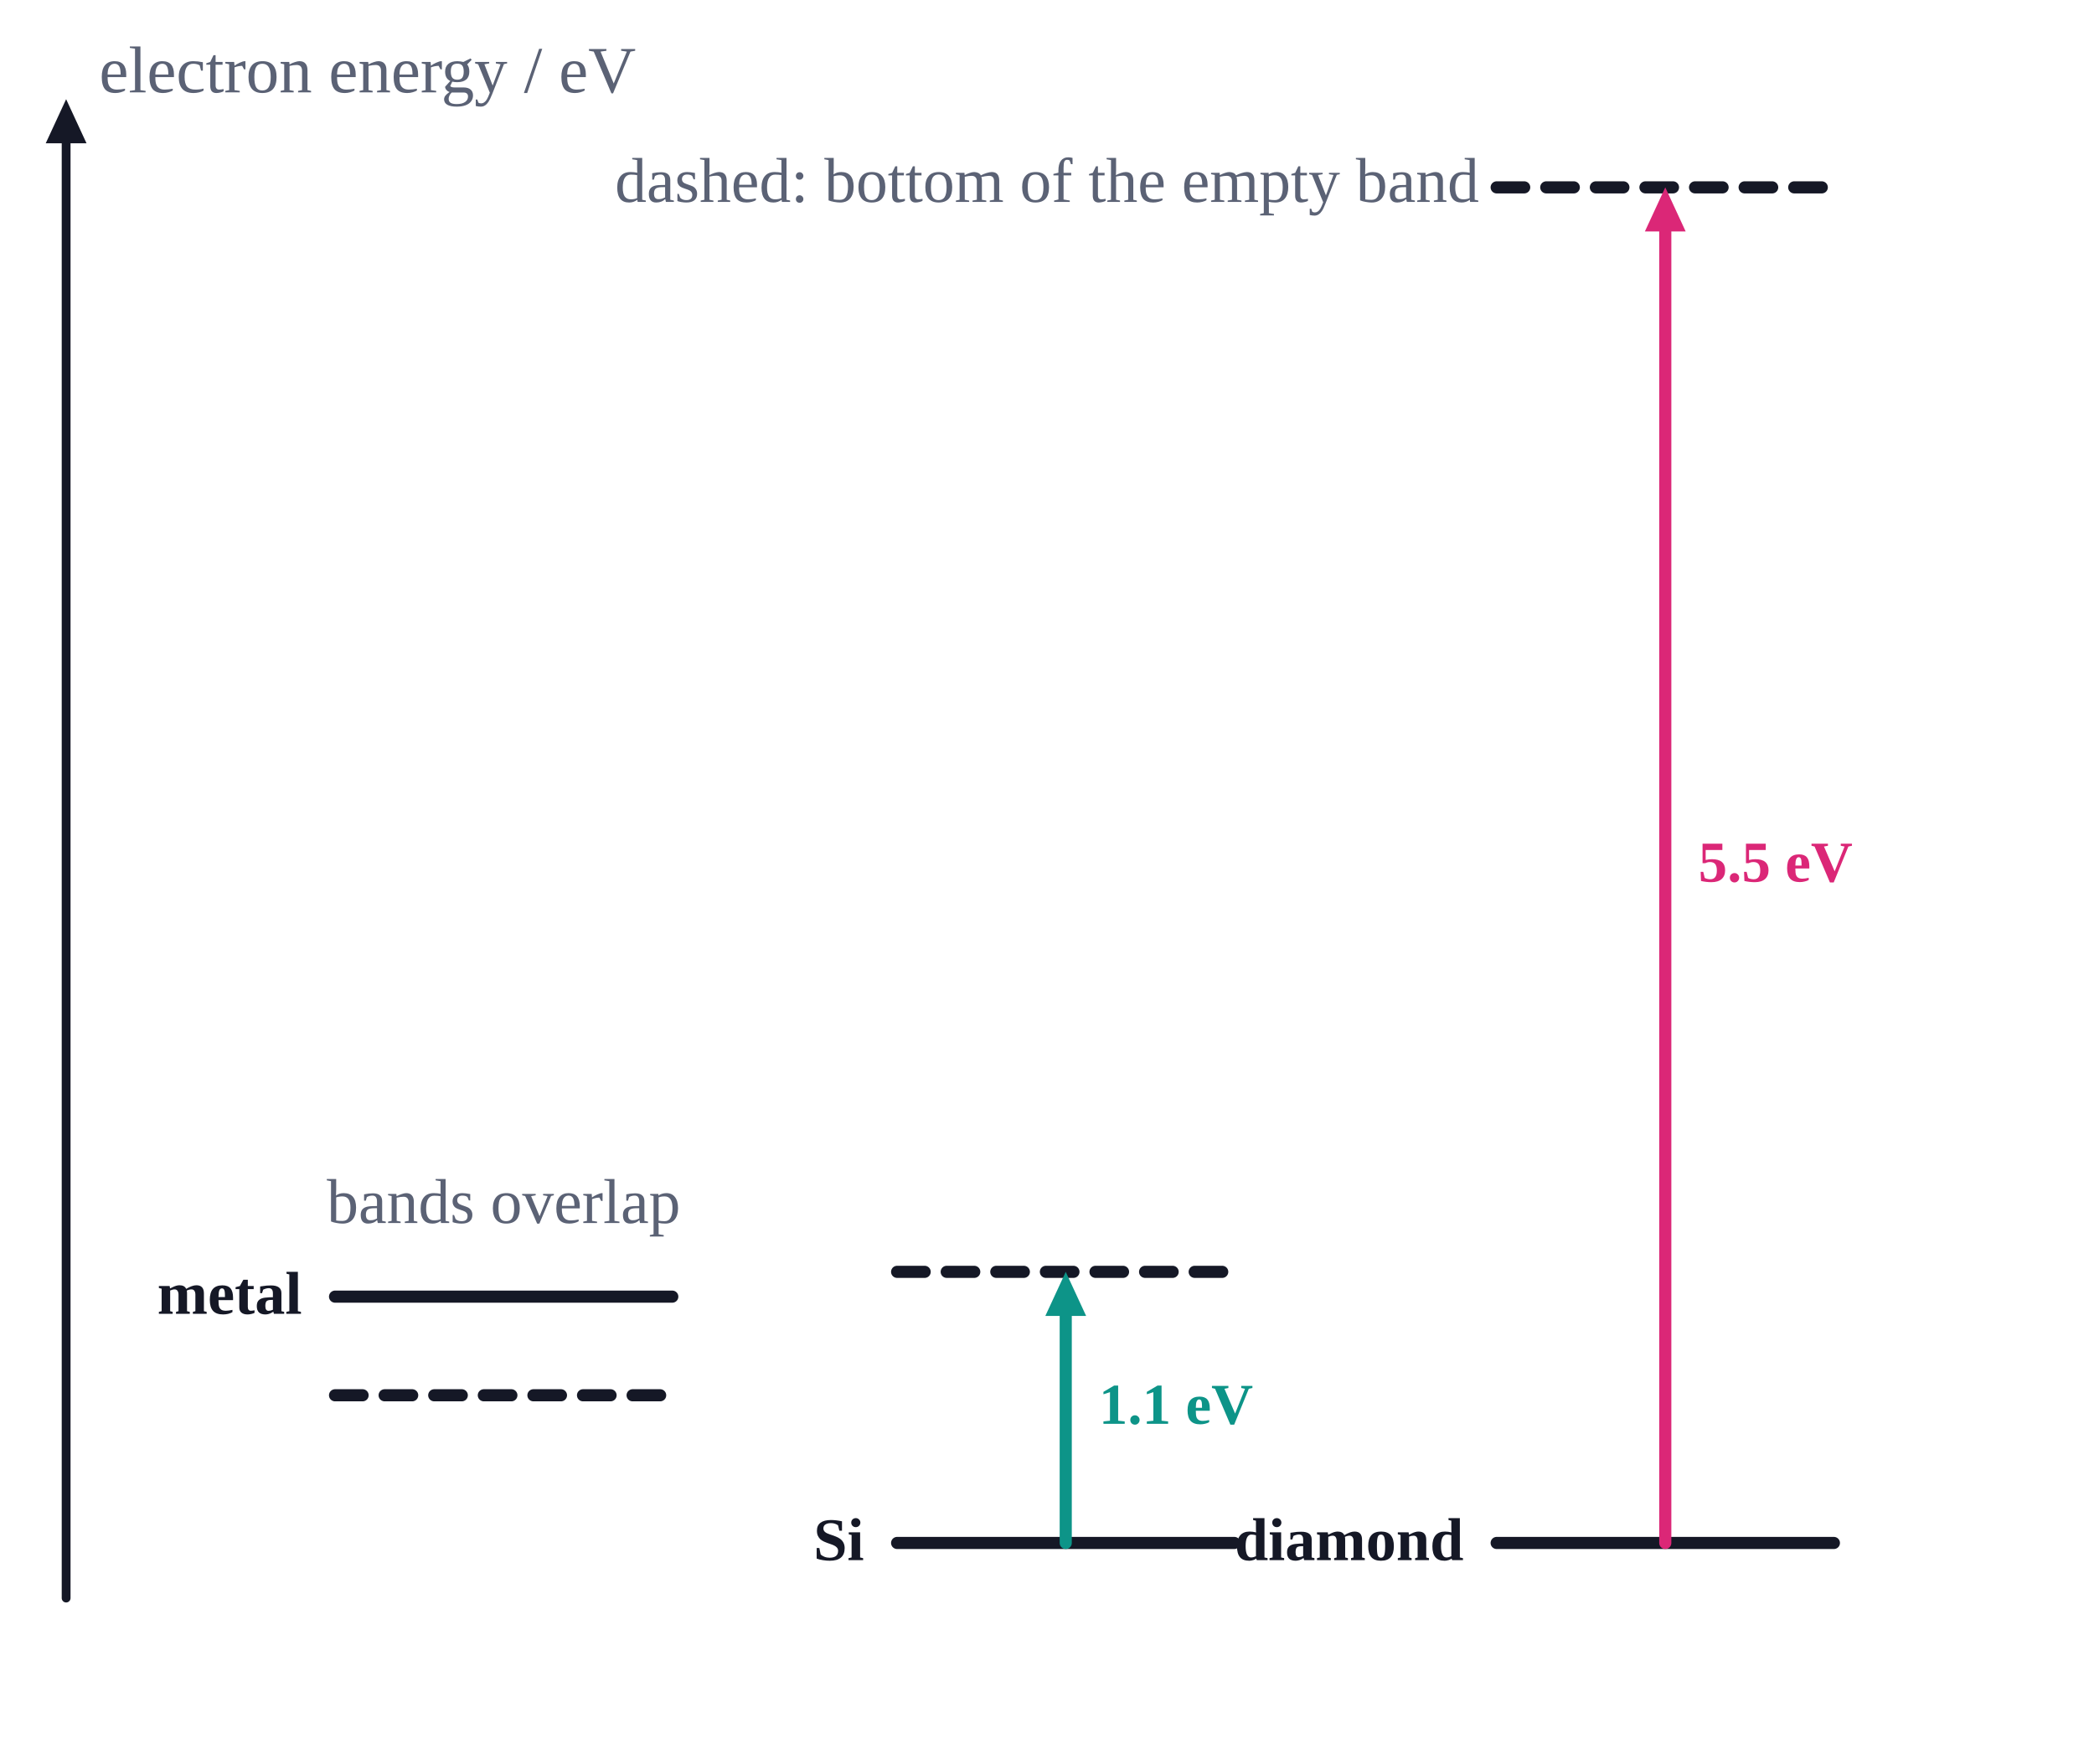
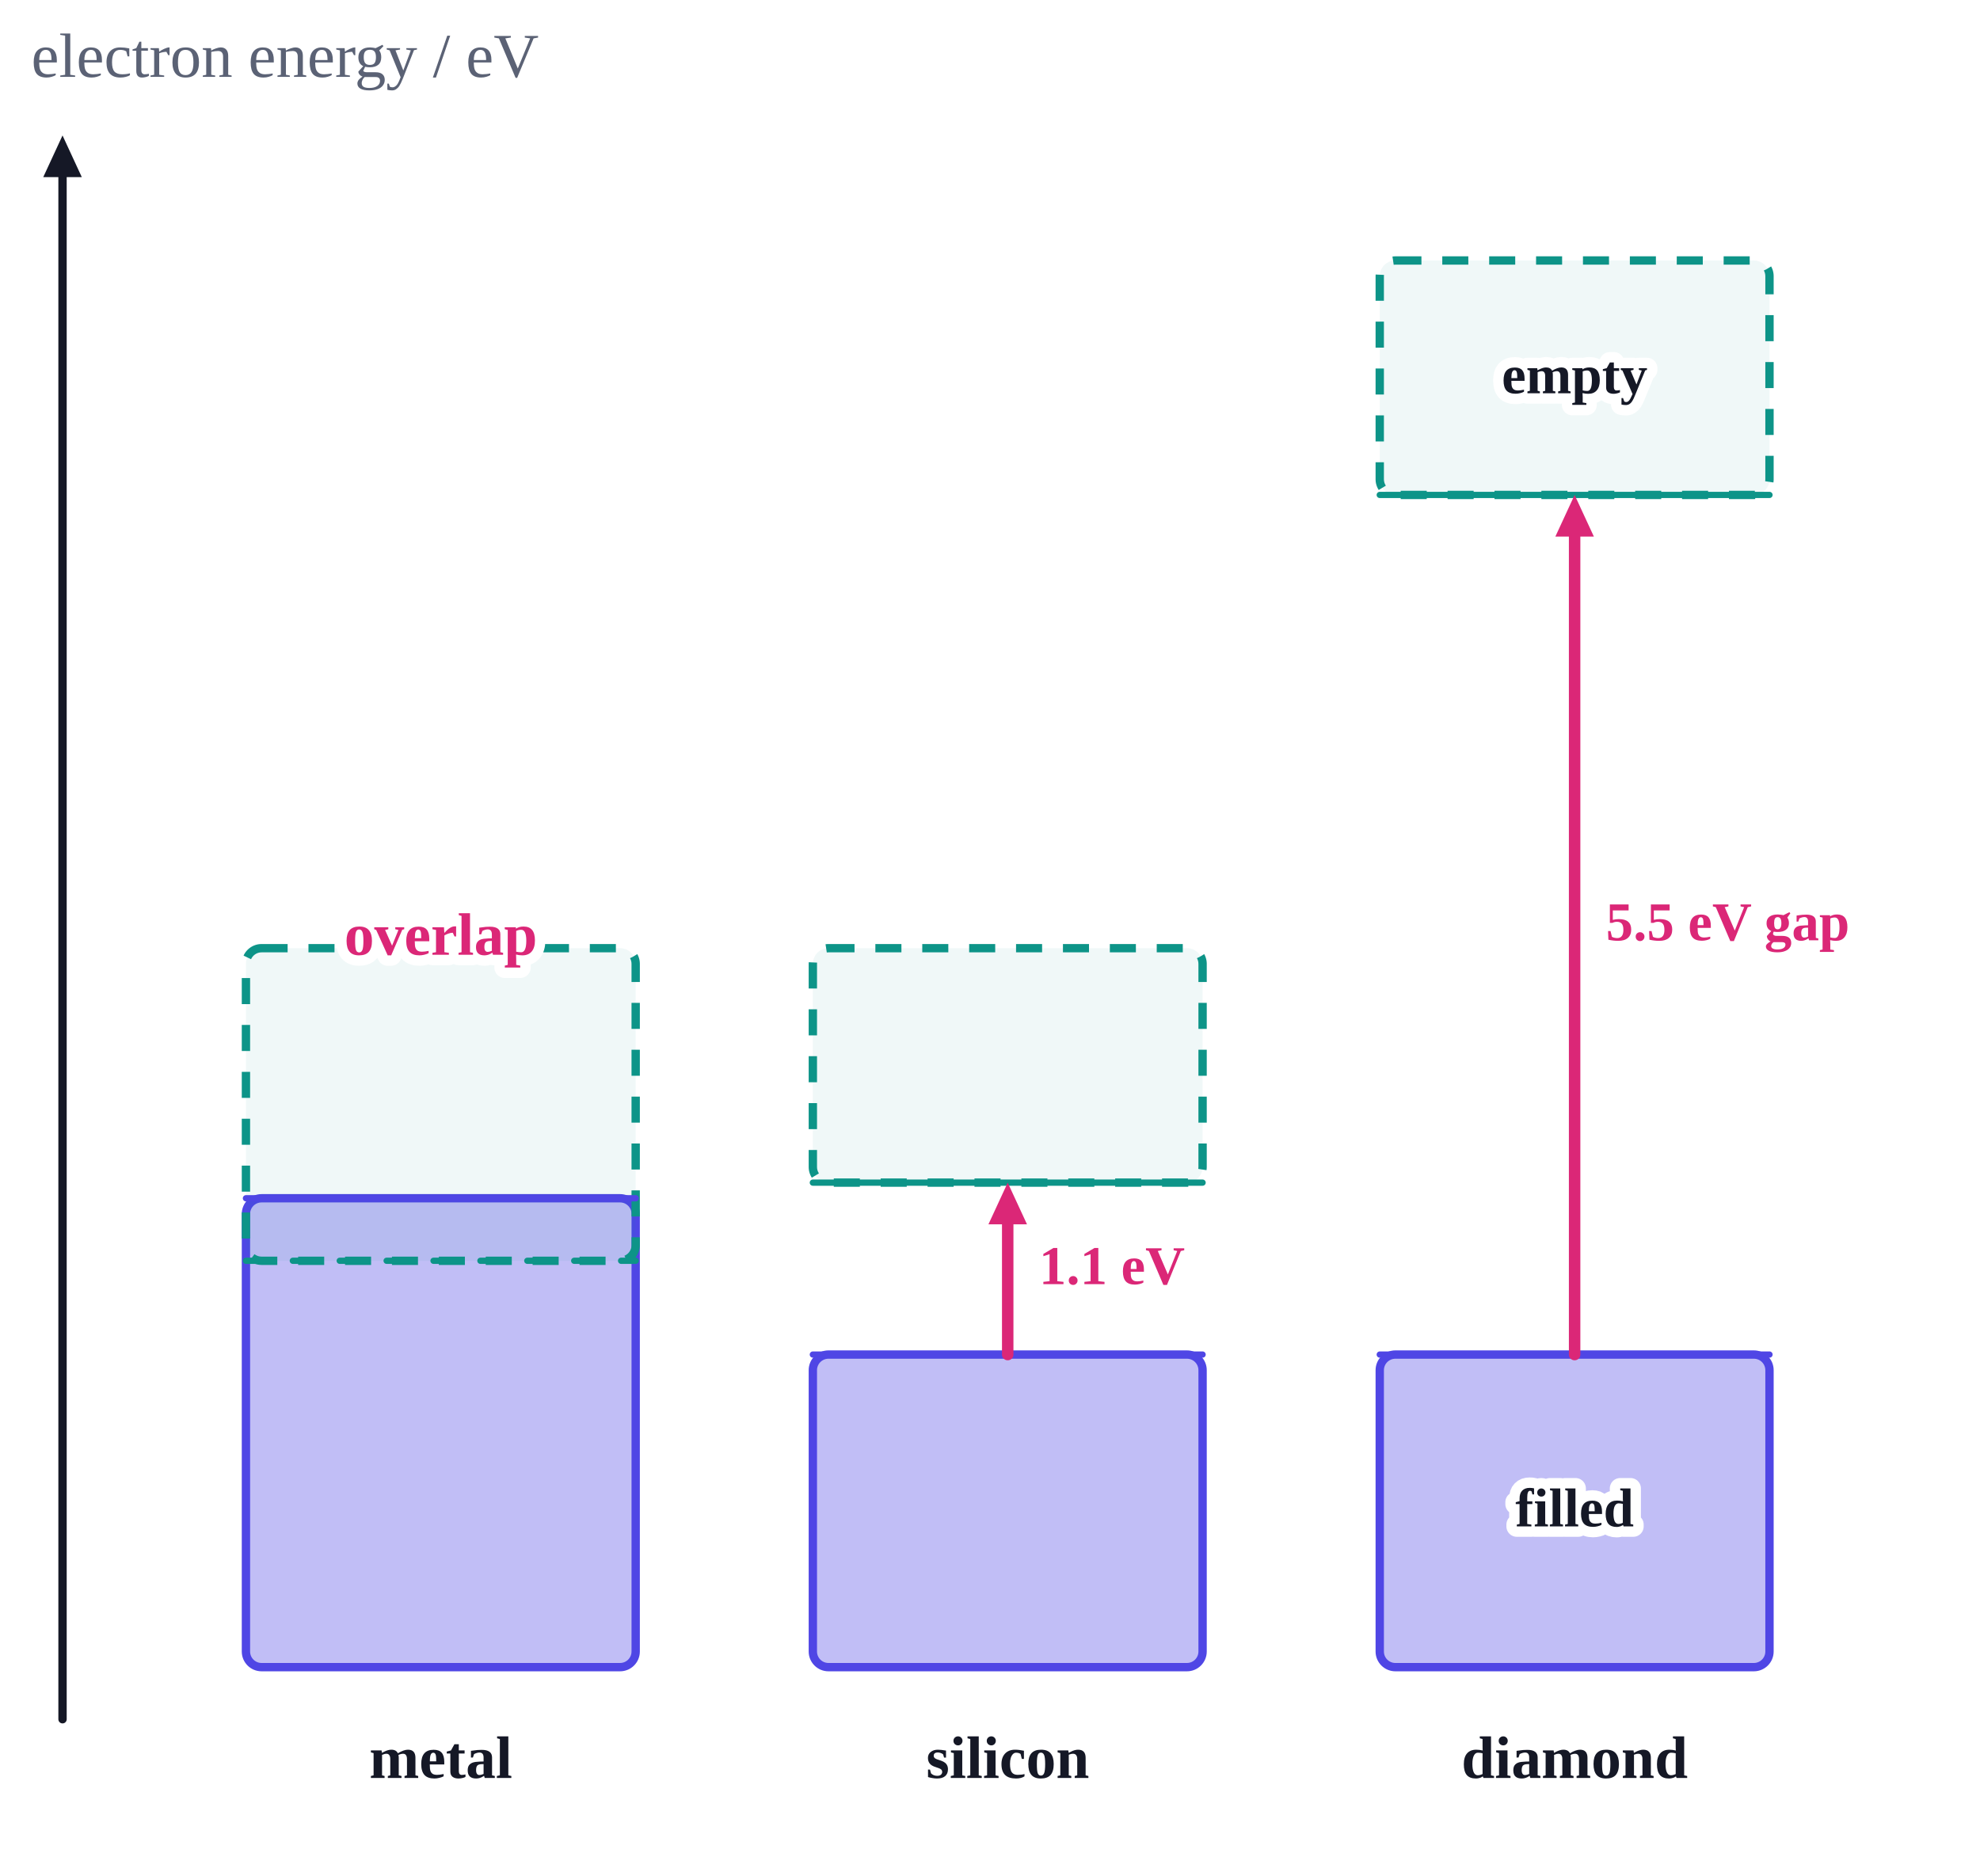
- <svg xmlns="http://www.w3.org/2000/svg" viewBox="0 0 380.0 320.0" width="380.0" height="320.0" role="img" aria-label="Three band diagrams: a metal with overlapping bands, silicon with a 1.1 eV gap and diamond with a 5.5 eV gap." style="color:var(--vx-ink, #151826);font-family:inherit;max-width:100%;height:auto">
-   <path d="M12.0 290.0 L12.0 25.2" stroke="var(--vx-ink, #151826)" stroke-width="1.6" stroke-linecap="round" fill="none" />
-   <path d="M12.0 18.0 L15.7 26.0 L8.3 26.0 Z" fill="var(--vx-ink, #151826)" />
-   <text x="18.0" y="14.0" font-size="12" font-weight="500" text-anchor="start" dominant-baseline="middle" fill="var(--vx-soft, #5b6275)">electron energy / eV</text>
-   <path d="M60.8 235.3 L122.0 235.3" stroke="var(--vx-ink, #151826)" stroke-width="2.2" stroke-linecap="round" fill="none" />
-   <text x="54.8" y="235.3" font-size="11" font-weight="600" text-anchor="end" dominant-baseline="middle" fill="var(--vx-ink, #151826)">metal</text>
-   <path d="M60.8 253.2 L122.0 253.2" stroke="var(--vx-ink, #151826)" stroke-width="2.2" stroke-linecap="round" stroke-dasharray="5 4" fill="none" />
-   <path d="M162.8 280.0 L224.0 280.0" stroke="var(--vx-ink, #151826)" stroke-width="2.2" stroke-linecap="round" fill="none" />
-   <text x="156.8" y="280.0" font-size="11" font-weight="600" text-anchor="end" dominant-baseline="middle" fill="var(--vx-ink, #151826)">Si</text>
-   <path d="M162.8 230.8 L224.0 230.8" stroke="var(--vx-ink, #151826)" stroke-width="2.2" stroke-linecap="round" stroke-dasharray="5 4" fill="none" />
-   <path d="M271.6 280.0 L332.8 280.0" stroke="var(--vx-ink, #151826)" stroke-width="2.2" stroke-linecap="round" fill="none" />
-   <text x="265.6" y="280.0" font-size="11" font-weight="600" text-anchor="end" dominant-baseline="middle" fill="var(--vx-ink, #151826)">diamond</text>
-   <path d="M271.6 34.0 L332.8 34.0" stroke="var(--vx-ink, #151826)" stroke-width="2.2" stroke-linecap="round" stroke-dasharray="5 4" fill="none" />
-   <path d="M193.4 280.0 L193.4 238.0" stroke="var(--vx-a4, #0d9488)" stroke-width="2.2" stroke-linecap="round" fill="none" />
-   <path d="M193.4 230.8 L197.1 238.8 L189.7 238.8 Z" fill="var(--vx-a4, #0d9488)" />
-   <text x="199.4" y="255.4" font-size="10.5" font-weight="700" text-anchor="start" dominant-baseline="middle" fill="var(--vx-a4, #0d9488)">1.1 eV</text>
-   <path d="M302.2 280.0 L302.2 41.2" stroke="var(--vx-a2, #db2777)" stroke-width="2.2" stroke-linecap="round" fill="none" />
-   <path d="M302.2 34.0 L305.9 42.0 L298.5 42.0 Z" fill="var(--vx-a2, #db2777)" />
-   <text x="308.2" y="157.0" font-size="10.5" font-weight="700" text-anchor="start" dominant-baseline="middle" fill="var(--vx-a2, #db2777)">5.5 eV</text>
-   <text x="91.4" y="219.3" font-size="11.5" font-weight="500" text-anchor="middle" dominant-baseline="middle" fill="var(--vx-soft, #5b6275)">bands overlap</text>
-   <text x="190.0" y="34.0" font-size="11.5" font-weight="500" text-anchor="middle" dominant-baseline="middle" fill="var(--vx-soft, #5b6275)">dashed: bottom of the empty band</text>
+ <svg xmlns="http://www.w3.org/2000/svg" viewBox="0 0 380.0 360.0" width="380.0" height="360.0" role="img" aria-label="Three band diagrams side by side. Each has a shaded filled band (the valence band) below an outlined empty band (the conduction band): in the metal they overlap; in silicon a 1.1 eV gap separates them; in diamond a 5.5 eV gap." style="color:var(--vx-ink, #151826);font-family:inherit;max-width:100%;height:auto">
+   <path d="M12.0 330.0 L12.0 33.2" stroke="var(--vx-ink, #151826)" stroke-width="1.6" stroke-linecap="round" fill="none" />
+   <path d="M12.0 26.0 L15.7 34.0 L8.3 34.0 Z" fill="var(--vx-ink, #151826)" />
+   <text x="6.0" y="12.0" font-size="12" font-weight="500" text-anchor="start" dominant-baseline="middle" fill="var(--vx-soft, #5b6275)">electron energy / eV</text>
+   <rect x="47.2" y="230.0" width="74.8" height="90.0" rx="3" fill="var(--vx-a1, #4f46e5)" fill-opacity="0.35" stroke="var(--vx-a1, #4f46e5)" stroke-width="1.6" />
+   <rect x="47.2" y="182.0" width="74.8" height="60.0" rx="3" fill="var(--vx-a4, #0d9488)" fill-opacity="0.06" stroke="var(--vx-a4, #0d9488)" stroke-width="1.6" stroke-dasharray="5 4" />
+   <rect x="156.0" y="260.0" width="74.8" height="60.0" rx="3" fill="var(--vx-a1, #4f46e5)" fill-opacity="0.35" stroke="var(--vx-a1, #4f46e5)" stroke-width="1.6" />
+   <rect x="156.0" y="182.0" width="74.8" height="45.0" rx="3" fill="var(--vx-a4, #0d9488)" fill-opacity="0.06" stroke="var(--vx-a4, #0d9488)" stroke-width="1.6" stroke-dasharray="5 4" />
+   <rect x="264.8" y="260.0" width="74.8" height="60.0" rx="3" fill="var(--vx-a1, #4f46e5)" fill-opacity="0.35" stroke="var(--vx-a1, #4f46e5)" stroke-width="1.6" />
+   <rect x="264.8" y="50.0" width="74.8" height="45.0" rx="3" fill="var(--vx-a4, #0d9488)" fill-opacity="0.06" stroke="var(--vx-a4, #0d9488)" stroke-width="1.6" stroke-dasharray="5 4" />
+   <path d="M47.2 230.0 L122.0 230.0" stroke="var(--vx-a1, #4f46e5)" stroke-width="1.2" stroke-linecap="round" fill="none" />
+   <path d="M47.2 242.0 L122.0 242.0" stroke="var(--vx-a4, #0d9488)" stroke-width="1.2" stroke-linecap="round" stroke-dasharray="5 4" fill="none" />
+   <path d="M156.0 260.0 L230.8 260.0" stroke="var(--vx-a1, #4f46e5)" stroke-width="1.2" stroke-linecap="round" fill="none" />
+   <path d="M156.0 227.0 L230.8 227.0" stroke="var(--vx-a4, #0d9488)" stroke-width="1.2" stroke-linecap="round" stroke-dasharray="5 4" fill="none" />
+   <path d="M264.8 260.0 L339.6 260.0" stroke="var(--vx-a1, #4f46e5)" stroke-width="1.2" stroke-linecap="round" fill="none" />
+   <path d="M264.8 95.0 L339.6 95.0" stroke="var(--vx-a4, #0d9488)" stroke-width="1.2" stroke-linecap="round" stroke-dasharray="5 4" fill="none" />
+   <path d="M193.4 260.0 L193.4 234.2" stroke="var(--vx-a2, #db2777)" stroke-width="2.2" stroke-linecap="round" fill="none" />
+   <path d="M193.4 227.0 L197.1 235.0 L189.7 235.0 Z" fill="var(--vx-a2, #db2777)" />
+   <path d="M302.2 260.0 L302.2 102.2" stroke="var(--vx-a2, #db2777)" stroke-width="2.2" stroke-linecap="round" fill="none" />
+   <path d="M302.2 95.0 L305.9 103.0 L298.5 103.0 Z" fill="var(--vx-a2, #db2777)" />
+   <text x="302.2" y="290.0" font-size="10.5" font-weight="600" text-anchor="middle" dominant-baseline="middle" fill="var(--vx-ink, #151826)" stroke="var(--vx-card, #fff)" stroke-width="4" stroke-linejoin="round" paint-order="stroke">filled</text>
+   <text x="302.2" y="72.5" font-size="10.5" font-weight="600" text-anchor="middle" dominant-baseline="middle" fill="var(--vx-ink, #151826)" stroke="var(--vx-card, #fff)" stroke-width="4" stroke-linejoin="round" paint-order="stroke">empty</text>
+   <text x="199.4" y="243.5" font-size="10.5" font-weight="700" text-anchor="start" dominant-baseline="middle" fill="var(--vx-a2, #db2777)" stroke="var(--vx-card, #fff)" stroke-width="4" stroke-linejoin="round" paint-order="stroke">1.1 eV</text>
+   <text x="308.2" y="177.5" font-size="10.5" font-weight="700" text-anchor="start" dominant-baseline="middle" fill="var(--vx-a2, #db2777)" stroke="var(--vx-card, #fff)" stroke-width="4" stroke-linejoin="round" paint-order="stroke">5.5 eV gap</text>
+   <text x="84.6" y="180.0" font-size="11.5" font-weight="700" text-anchor="middle" dominant-baseline="middle" fill="var(--vx-a2, #db2777)" stroke="var(--vx-card, #fff)" stroke-width="4" stroke-linejoin="round" paint-order="stroke">overlap</text>
+   <text x="84.6" y="338.0" font-size="11.5" font-weight="700" text-anchor="middle" dominant-baseline="middle" fill="var(--vx-ink, #151826)" stroke="var(--vx-card, #fff)" stroke-width="4" stroke-linejoin="round" paint-order="stroke">metal</text>
+   <text x="193.4" y="338.0" font-size="11.5" font-weight="700" text-anchor="middle" dominant-baseline="middle" fill="var(--vx-ink, #151826)" stroke="var(--vx-card, #fff)" stroke-width="4" stroke-linejoin="round" paint-order="stroke">silicon</text>
+   <text x="302.2" y="338.0" font-size="11.5" font-weight="700" text-anchor="middle" dominant-baseline="middle" fill="var(--vx-ink, #151826)" stroke="var(--vx-card, #fff)" stroke-width="4" stroke-linejoin="round" paint-order="stroke">diamond</text>
</svg>
